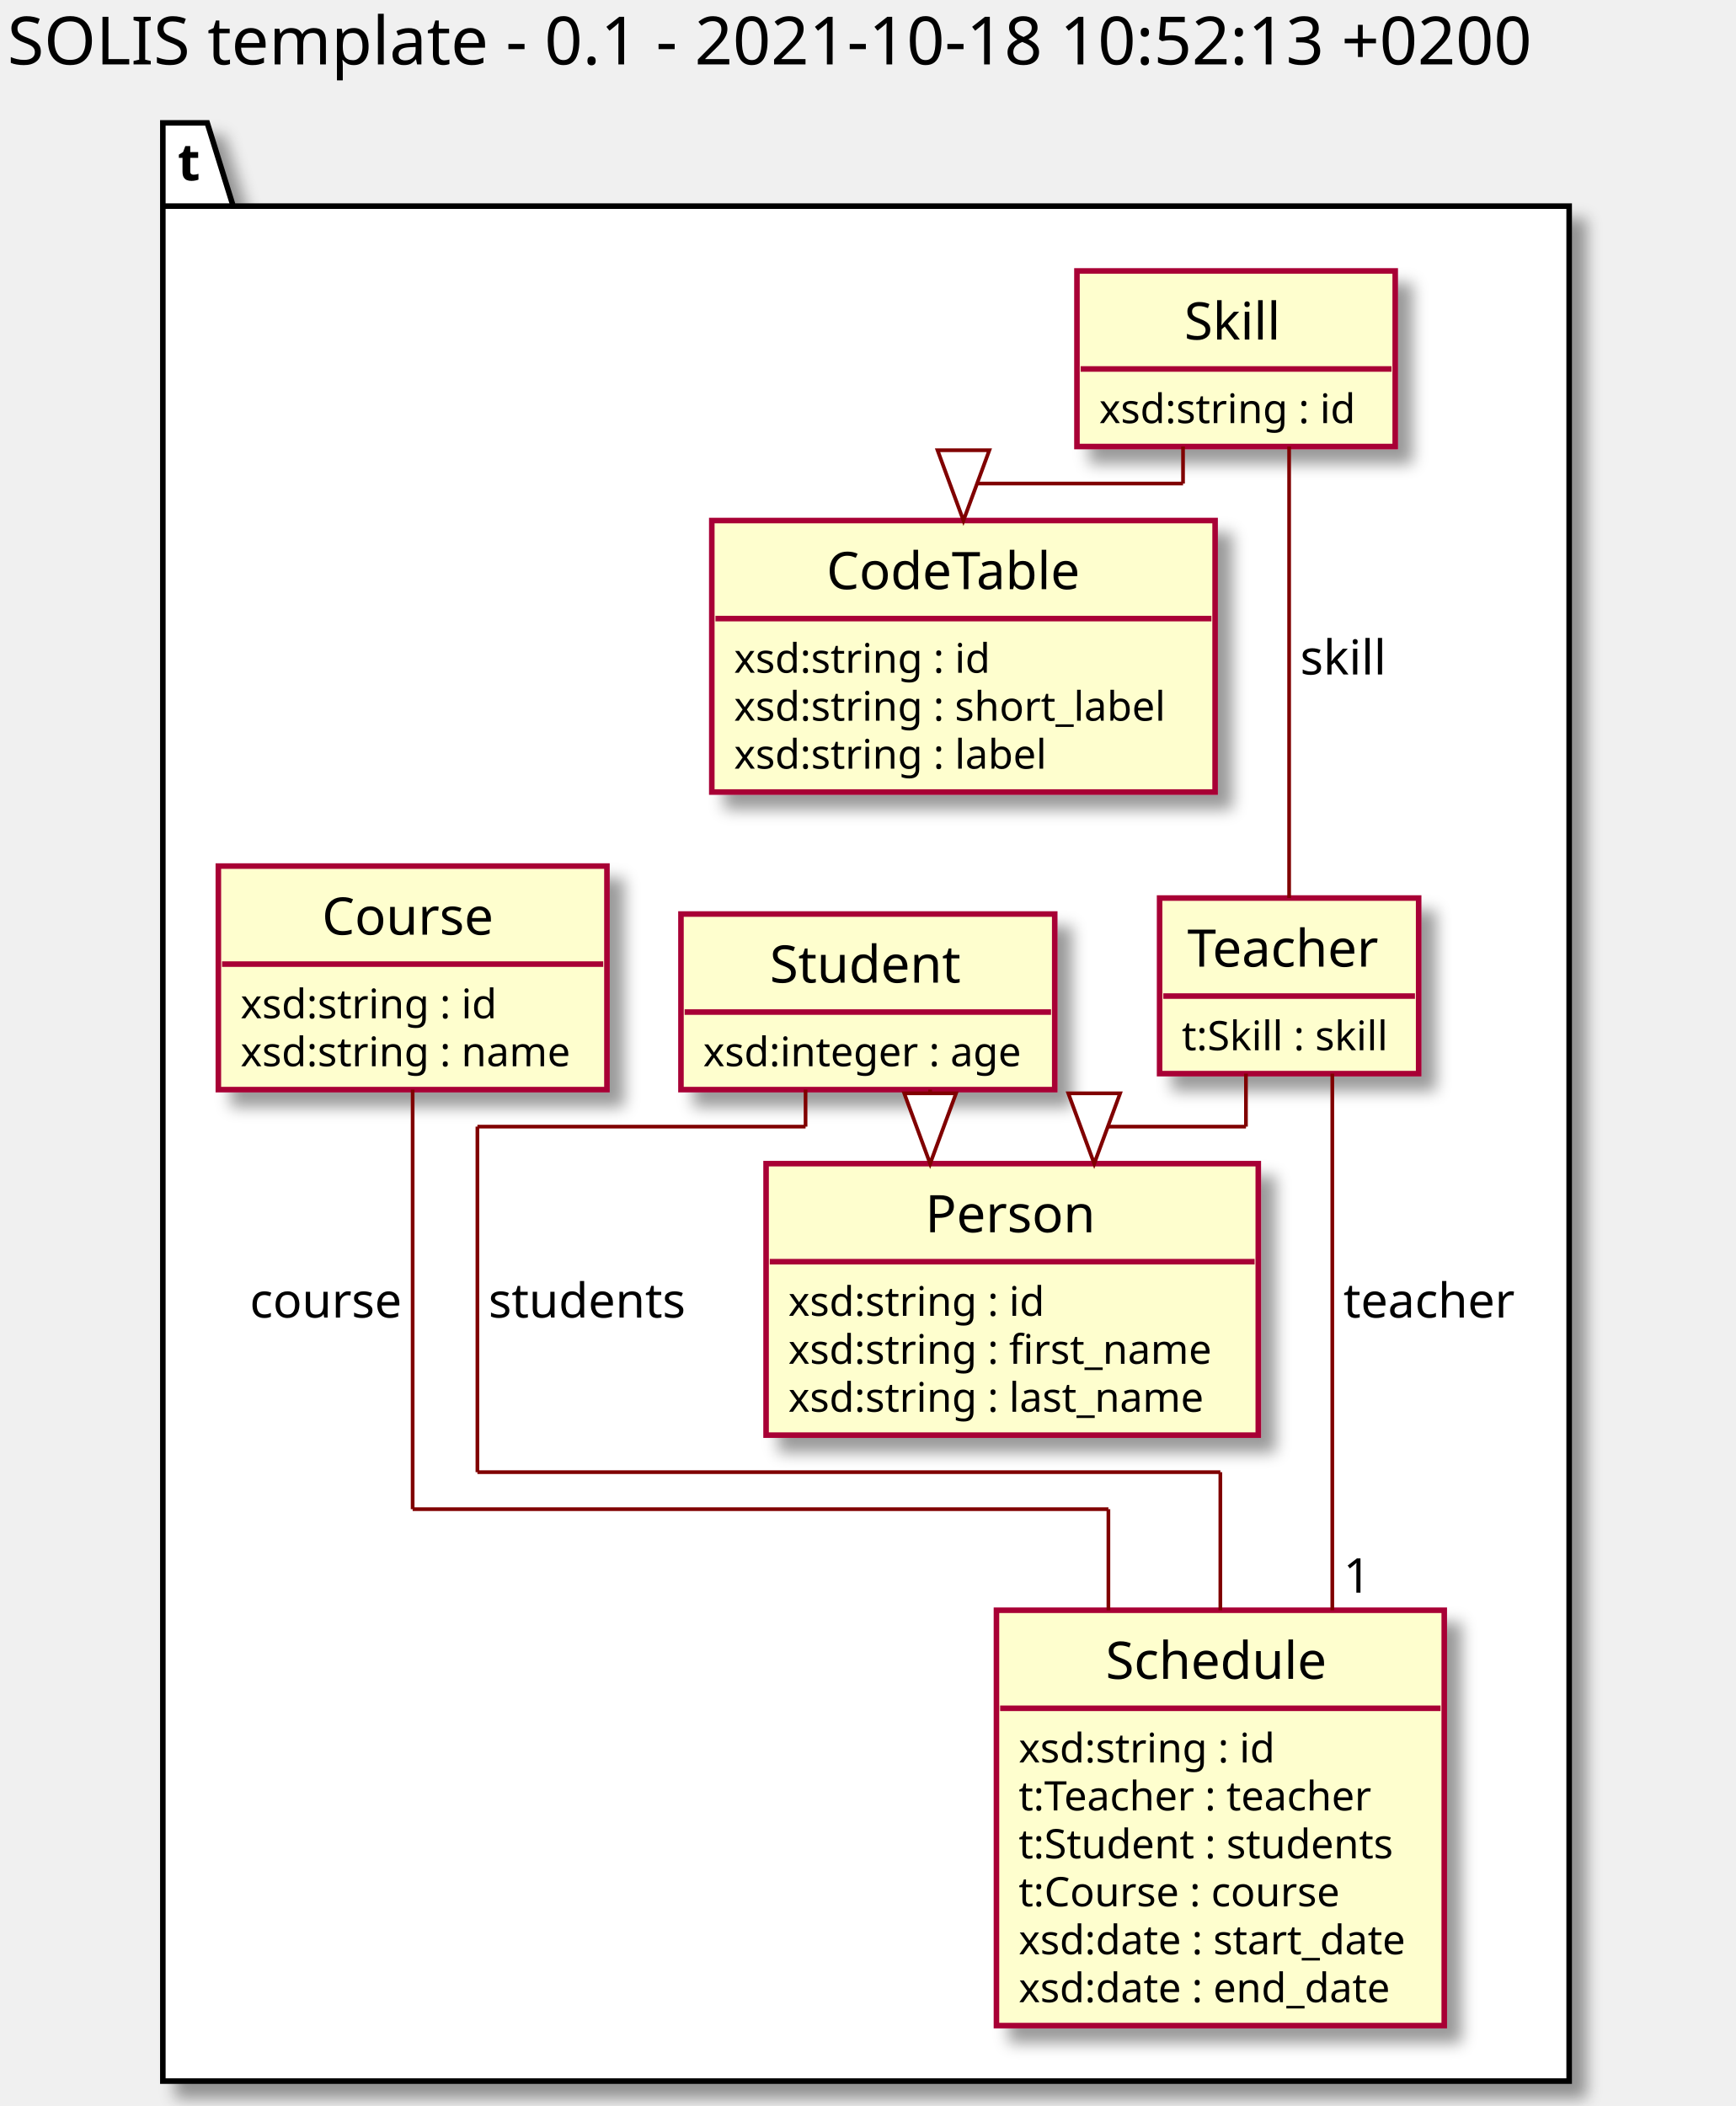
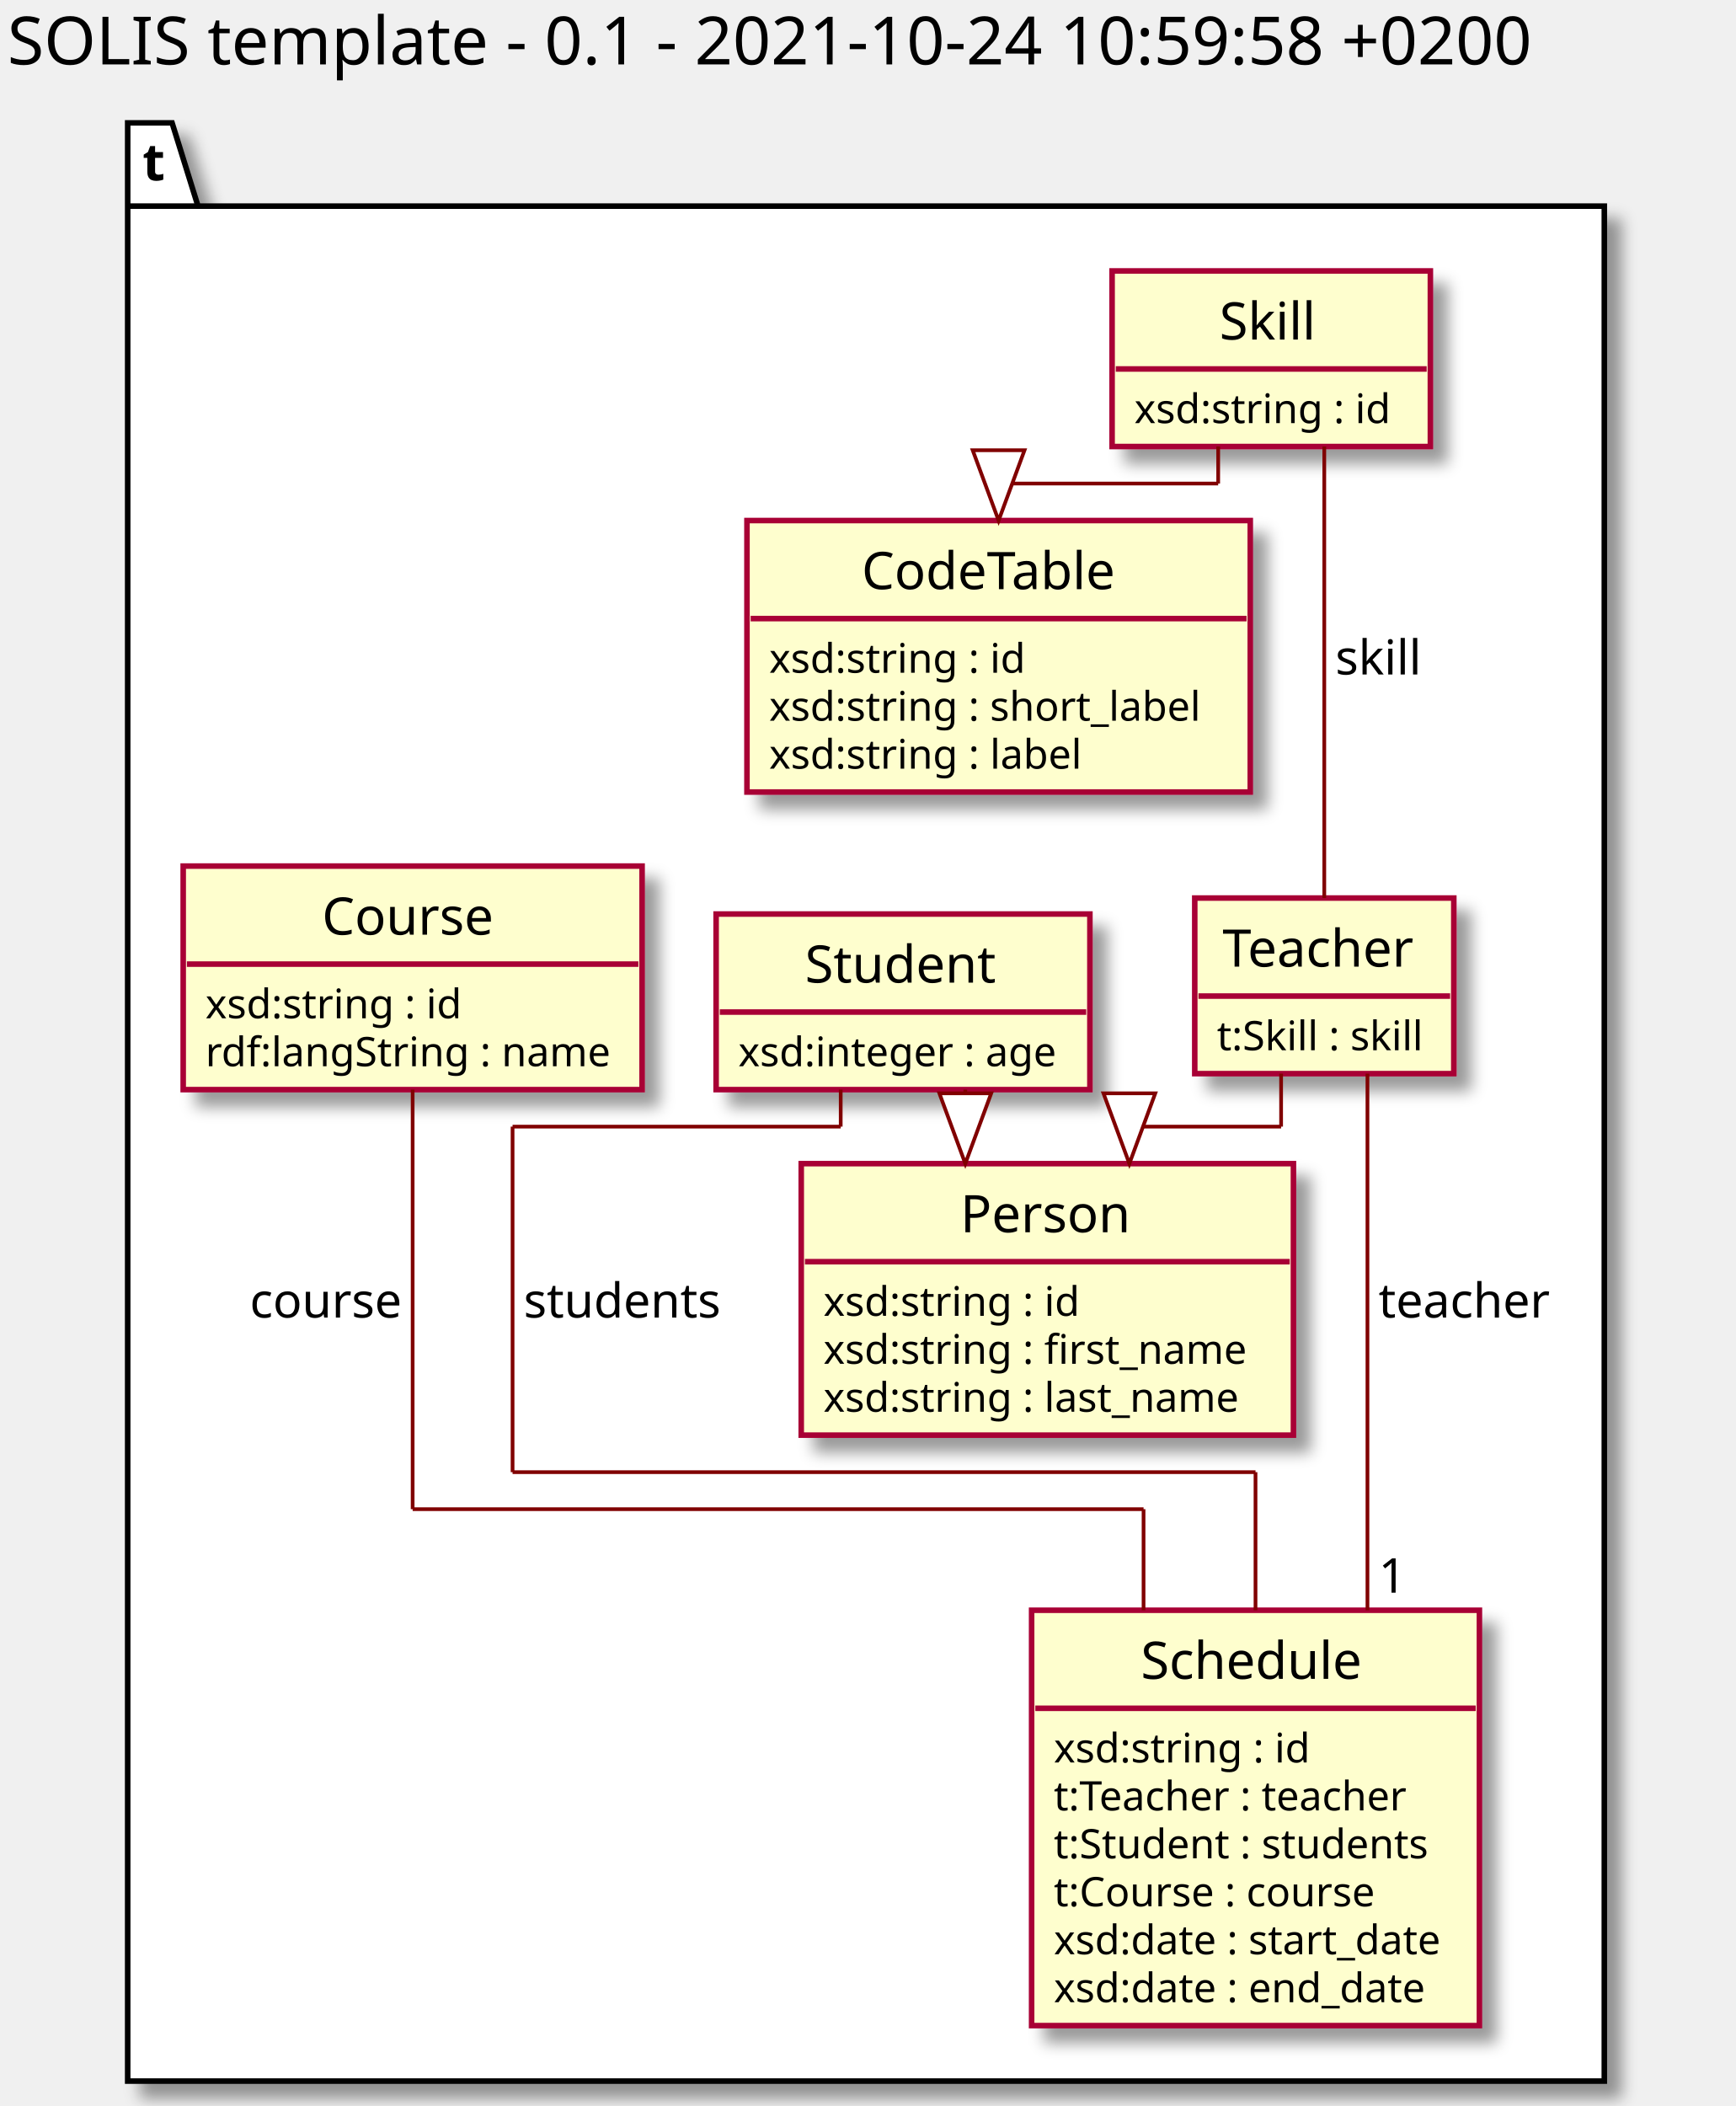
<svg xmlns="http://www.w3.org/2000/svg" contentScriptType="application/ecmascript" contentStyleType="text/css" height="569px" preserveAspectRatio="none" style="width:469px;height:569px;background:#FFFFFF;" version="1.1" viewBox="0 0 469 569" width="469px" zoomAndPan="magnify">
  <defs>
-     <filter height="300%" id="f3z1posuwwedr" width="300%" x="-1" y="-1">
+     <filter height="300%" id="f1fld79f0mghcf" width="300%" x="-1" y="-1">
      <feGaussianBlur result="blurOut" stdDeviation="2.0" />
      <feColorMatrix in="blurOut" result="blurOut2" type="matrix" values="0 0 0 0 0 0 0 0 0 0 0 0 0 0 0 0 0 0 .4 0" />
      <feOffset dx="4.0" dy="4.0" in="blurOut2" result="blurOut3" />
      <feBlend in="SourceGraphic" in2="blurOut3" mode="normal" />
    </filter>
  </defs>
  <g>
-     <text fill="#000000" font-family="sans-serif" font-size="18" lengthAdjust="spacing" textLength="460" x="2" y="17.402">SOLIS template - 0.1 - 2021-10-18 10:52:13 +0200</text>
-     <polygon fill="#FFFFFF" filter="url(#f3z1posuwwedr)" points="44,33.199,56,33.199,63,55.688,424,55.688,424,562.277,44,562.277,44,33.199" style="stroke:#000000;stroke-width:1.5;" />
-     <line style="stroke:#000000;stroke-width:1.5;" x1="44" x2="63" y1="55.688" y2="55.688" />
-     <text fill="#000000" font-family="sans-serif" font-size="14" font-weight="bold" lengthAdjust="spacing" textLength="6" x="48" y="48.734">t</text>
-     <rect codeLine="13" fill="#FEFECE" filter="url(#f3z1posuwwedr)" height="73.353" id="CodeTable" style="stroke:#A80036;stroke-width:1.5;" width="136" x="192.333" y="140.643" />
-     <text fill="#000000" font-family="sans-serif" font-size="14" lengthAdjust="spacing" textLength="74" x="223.333" y="159.178">CodeTable</text>
-     <line style="stroke:#A80036;stroke-width:1.5;" x1="193.333" x2="327.333" y1="167.131" y2="167.131" />
-     <text fill="#000000" font-family="sans-serif" font-size="11" lengthAdjust="spacing" textLength="74" x="198.333" y="181.766">xsd:string : id</text>
-     <text fill="#000000" font-family="sans-serif" font-size="11" lengthAdjust="spacing" textLength="124" x="198.333" y="194.721">xsd:string : short_label</text>
-     <text fill="#000000" font-family="sans-serif" font-size="11" lengthAdjust="spacing" textLength="89" x="198.333" y="207.676">xsd:string : label</text>
-     <rect codeLine="20" fill="#FEFECE" filter="url(#f3z1posuwwedr)" height="60.398" id="Course" style="stroke:#A80036;stroke-width:1.5;" width="105" x="59" y="233.996" />
+     <text fill="#000000" font-family="sans-serif" font-size="18" lengthAdjust="spacing" textLength="460" x="2" y="17.402">SOLIS template - 0.1 - 2021-10-24 10:59:58 +0200</text>
+     <polygon fill="#FFFFFF" filter="url(#f1fld79f0mghcf)" points="34.5,33.199,46.5,33.199,53.5,55.688,433.5,55.688,433.5,562.277,34.5,562.277,34.5,33.199" style="stroke:#000000;stroke-width:1.5;" />
+     <line style="stroke:#000000;stroke-width:1.5;" x1="34.5" x2="53.5" y1="55.688" y2="55.688" />
+     <text fill="#000000" font-family="sans-serif" font-size="14" font-weight="bold" lengthAdjust="spacing" textLength="6" x="38.5" y="48.734">t</text>
+     <rect codeLine="13" fill="#FEFECE" filter="url(#f1fld79f0mghcf)" height="73.353" id="CodeTable" style="stroke:#A80036;stroke-width:1.5;" width="136" x="201.833" y="140.643" />
+     <text fill="#000000" font-family="sans-serif" font-size="14" lengthAdjust="spacing" textLength="74" x="232.833" y="159.178">CodeTable</text>
+     <line style="stroke:#A80036;stroke-width:1.5;" x1="202.833" x2="336.833" y1="167.131" y2="167.131" />
+     <text fill="#000000" font-family="sans-serif" font-size="11" lengthAdjust="spacing" textLength="74" x="207.833" y="181.766">xsd:string : id</text>
+     <text fill="#000000" font-family="sans-serif" font-size="11" lengthAdjust="spacing" textLength="124" x="207.833" y="194.721">xsd:string : short_label</text>
+     <text fill="#000000" font-family="sans-serif" font-size="11" lengthAdjust="spacing" textLength="89" x="207.833" y="207.676">xsd:string : label</text>
+     <rect codeLine="20" fill="#FEFECE" filter="url(#f1fld79f0mghcf)" height="60.398" id="Course" style="stroke:#A80036;stroke-width:1.5;" width="124" x="49.5" y="233.996" />
    <text fill="#000000" font-family="sans-serif" font-size="14" lengthAdjust="spacing" textLength="49" x="87" y="252.531">Course</text>
-     <line style="stroke:#A80036;stroke-width:1.5;" x1="60" x2="163" y1="260.484" y2="260.484" />
-     <text fill="#000000" font-family="sans-serif" font-size="11" lengthAdjust="spacing" textLength="74" x="65" y="275.119">xsd:string : id</text>
-     <text fill="#000000" font-family="sans-serif" font-size="11" lengthAdjust="spacing" textLength="93" x="65" y="288.074">xsd:string : name</text>
-     <rect codeLine="26" fill="#FEFECE" filter="url(#f3z1posuwwedr)" height="73.353" id="Person" style="stroke:#A80036;stroke-width:1.5;" width="133" x="207" y="314.394" />
-     <text fill="#000000" font-family="sans-serif" font-size="14" lengthAdjust="spacing" textLength="47" x="250" y="332.93">Person</text>
-     <line style="stroke:#A80036;stroke-width:1.5;" x1="208" x2="339" y1="340.883" y2="340.883" />
-     <text fill="#000000" font-family="sans-serif" font-size="11" lengthAdjust="spacing" textLength="74" x="213" y="355.518">xsd:string : id</text>
-     <text fill="#000000" font-family="sans-serif" font-size="11" lengthAdjust="spacing" textLength="121" x="213" y="368.473">xsd:string : first_name</text>
-     <text fill="#000000" font-family="sans-serif" font-size="11" lengthAdjust="spacing" textLength="118" x="213" y="381.428">xsd:string : last_name</text>
-     <rect codeLine="33" fill="#FEFECE" filter="url(#f3z1posuwwedr)" height="112.219" id="Schedule" style="stroke:#A80036;stroke-width:1.5;" width="121" x="269.25" y="435.059" />
-     <text fill="#000000" font-family="sans-serif" font-size="14" lengthAdjust="spacing" textLength="62" x="298.75" y="453.594">Schedule</text>
-     <line style="stroke:#A80036;stroke-width:1.5;" x1="270.25" x2="389.25" y1="461.547" y2="461.547" />
-     <text fill="#000000" font-family="sans-serif" font-size="11" lengthAdjust="spacing" textLength="74" x="275.25" y="476.182">xsd:string : id</text>
-     <text fill="#000000" font-family="sans-serif" font-size="11" lengthAdjust="spacing" textLength="99" x="275.25" y="489.137">t:Teacher : teacher</text>
-     <text fill="#000000" font-family="sans-serif" font-size="11" lengthAdjust="spacing" textLength="104" x="275.25" y="502.092">t:Student : students</text>
-     <text fill="#000000" font-family="sans-serif" font-size="11" lengthAdjust="spacing" textLength="92" x="275.25" y="515.047">t:Course : course</text>
-     <text fill="#000000" font-family="sans-serif" font-size="11" lengthAdjust="spacing" textLength="109" x="275.25" y="528.002">xsd:date : start_date</text>
-     <text fill="#000000" font-family="sans-serif" font-size="11" lengthAdjust="spacing" textLength="104" x="275.25" y="540.957">xsd:date : end_date</text>
-     <rect codeLine="57" fill="#FEFECE" filter="url(#f3z1posuwwedr)" height="47.443" id="Teacher" style="stroke:#A80036;stroke-width:1.5;" width="70" x="313.333" y="242.633" />
-     <text fill="#000000" font-family="sans-serif" font-size="14" lengthAdjust="spacing" textLength="55" x="320.833" y="261.168">Teacher</text>
-     <line style="stroke:#A80036;stroke-width:1.5;" x1="314.333" x2="382.333" y1="269.121" y2="269.121" />
-     <text fill="#000000" font-family="sans-serif" font-size="11" lengthAdjust="spacing" textLength="58" x="319.333" y="283.756">t:Skill : skill</text>
-     <rect codeLine="51" fill="#FEFECE" filter="url(#f3z1posuwwedr)" height="47.443" id="Student" style="stroke:#A80036;stroke-width:1.5;" width="101" x="184" y="246.951" />
-     <text fill="#000000" font-family="sans-serif" font-size="14" lengthAdjust="spacing" textLength="53" x="208" y="265.486">Student</text>
-     <line style="stroke:#A80036;stroke-width:1.5;" x1="185" x2="284" y1="273.44" y2="273.44" />
-     <text fill="#000000" font-family="sans-serif" font-size="11" lengthAdjust="spacing" textLength="89" x="190" y="288.074">xsd:integer : age</text>
-     <rect codeLine="45" fill="#FEFECE" filter="url(#f3z1posuwwedr)" height="47.443" id="Skill" style="stroke:#A80036;stroke-width:1.5;" width="86" x="291" y="73.199" />
-     <text fill="#000000" font-family="sans-serif" font-size="14" lengthAdjust="spacing" textLength="28" x="320" y="91.734">Skill</text>
-     <line style="stroke:#A80036;stroke-width:1.5;" x1="292" x2="376" y1="99.688" y2="99.688" />
-     <text fill="#000000" font-family="sans-serif" font-size="11" lengthAdjust="spacing" textLength="74" x="297" y="114.322">xsd:string : id</text>
-     <line style="stroke:#800000;stroke-width:1.0;" x1="360" x2="360" y1="290.076" y2="435.059" />
-     <text fill="#000000" font-family="sans-serif" font-size="13" lengthAdjust="spacing" textLength="46" x="363" y="355.984">teacher</text>
-     <text fill="#000000" font-family="sans-serif" font-size="13" lengthAdjust="spacing" textLength="8" x="363" y="430.316">1</text>
-     <line style="stroke:#800000;stroke-width:1.0;" x1="217.667" x2="217.667" y1="294.394" y2="304.394" />
-     <line style="stroke:#800000;stroke-width:1.0;" x1="217.667" x2="129" y1="304.394" y2="304.394" />
-     <line style="stroke:#800000;stroke-width:1.0;" x1="129" x2="129" y1="304.394" y2="397.748" />
-     <line style="stroke:#800000;stroke-width:1.0;" x1="129" x2="329.75" y1="397.748" y2="397.748" />
-     <line style="stroke:#800000;stroke-width:1.0;" x1="329.75" x2="329.75" y1="397.748" y2="435.059" />
-     <text fill="#000000" font-family="sans-serif" font-size="13" lengthAdjust="spacing" textLength="55" x="132" y="355.984">students</text>
+     <line style="stroke:#A80036;stroke-width:1.5;" x1="50.5" x2="172.5" y1="260.484" y2="260.484" />
+     <text fill="#000000" font-family="sans-serif" font-size="11" lengthAdjust="spacing" textLength="74" x="55.5" y="275.119">xsd:string : id</text>
+     <text fill="#000000" font-family="sans-serif" font-size="11" lengthAdjust="spacing" textLength="112" x="55.5" y="288.074">rdf:langString : name</text>
+     <rect codeLine="26" fill="#FEFECE" filter="url(#f1fld79f0mghcf)" height="73.353" id="Person" style="stroke:#A80036;stroke-width:1.5;" width="133" x="216.5" y="314.394" />
+     <text fill="#000000" font-family="sans-serif" font-size="14" lengthAdjust="spacing" textLength="47" x="259.5" y="332.93">Person</text>
+     <line style="stroke:#A80036;stroke-width:1.5;" x1="217.5" x2="348.5" y1="340.883" y2="340.883" />
+     <text fill="#000000" font-family="sans-serif" font-size="11" lengthAdjust="spacing" textLength="74" x="222.5" y="355.518">xsd:string : id</text>
+     <text fill="#000000" font-family="sans-serif" font-size="11" lengthAdjust="spacing" textLength="121" x="222.5" y="368.473">xsd:string : first_name</text>
+     <text fill="#000000" font-family="sans-serif" font-size="11" lengthAdjust="spacing" textLength="118" x="222.5" y="381.428">xsd:string : last_name</text>
+     <rect codeLine="33" fill="#FEFECE" filter="url(#f1fld79f0mghcf)" height="112.219" id="Schedule" style="stroke:#A80036;stroke-width:1.5;" width="121" x="278.75" y="435.059" />
+     <text fill="#000000" font-family="sans-serif" font-size="14" lengthAdjust="spacing" textLength="62" x="308.25" y="453.594">Schedule</text>
+     <line style="stroke:#A80036;stroke-width:1.5;" x1="279.75" x2="398.75" y1="461.547" y2="461.547" />
+     <text fill="#000000" font-family="sans-serif" font-size="11" lengthAdjust="spacing" textLength="74" x="284.75" y="476.182">xsd:string : id</text>
+     <text fill="#000000" font-family="sans-serif" font-size="11" lengthAdjust="spacing" textLength="99" x="284.75" y="489.137">t:Teacher : teacher</text>
+     <text fill="#000000" font-family="sans-serif" font-size="11" lengthAdjust="spacing" textLength="104" x="284.75" y="502.092">t:Student : students</text>
+     <text fill="#000000" font-family="sans-serif" font-size="11" lengthAdjust="spacing" textLength="92" x="284.75" y="515.047">t:Course : course</text>
+     <text fill="#000000" font-family="sans-serif" font-size="11" lengthAdjust="spacing" textLength="109" x="284.75" y="528.002">xsd:date : start_date</text>
+     <text fill="#000000" font-family="sans-serif" font-size="11" lengthAdjust="spacing" textLength="104" x="284.75" y="540.957">xsd:date : end_date</text>
+     <rect codeLine="57" fill="#FEFECE" filter="url(#f1fld79f0mghcf)" height="47.443" id="Teacher" style="stroke:#A80036;stroke-width:1.5;" width="70" x="322.833" y="242.633" />
+     <text fill="#000000" font-family="sans-serif" font-size="14" lengthAdjust="spacing" textLength="55" x="330.333" y="261.168">Teacher</text>
+     <line style="stroke:#A80036;stroke-width:1.5;" x1="323.833" x2="391.833" y1="269.121" y2="269.121" />
+     <text fill="#000000" font-family="sans-serif" font-size="11" lengthAdjust="spacing" textLength="58" x="328.833" y="283.756">t:Skill : skill</text>
+     <rect codeLine="51" fill="#FEFECE" filter="url(#f1fld79f0mghcf)" height="47.443" id="Student" style="stroke:#A80036;stroke-width:1.5;" width="101" x="193.5" y="246.951" />
+     <text fill="#000000" font-family="sans-serif" font-size="14" lengthAdjust="spacing" textLength="53" x="217.5" y="265.486">Student</text>
+     <line style="stroke:#A80036;stroke-width:1.5;" x1="194.5" x2="293.5" y1="273.44" y2="273.44" />
+     <text fill="#000000" font-family="sans-serif" font-size="11" lengthAdjust="spacing" textLength="89" x="199.5" y="288.074">xsd:integer : age</text>
+     <rect codeLine="45" fill="#FEFECE" filter="url(#f1fld79f0mghcf)" height="47.443" id="Skill" style="stroke:#A80036;stroke-width:1.5;" width="86" x="300.5" y="73.199" />
+     <text fill="#000000" font-family="sans-serif" font-size="14" lengthAdjust="spacing" textLength="28" x="329.5" y="91.734">Skill</text>
+     <line style="stroke:#A80036;stroke-width:1.5;" x1="301.5" x2="385.5" y1="99.688" y2="99.688" />
+     <text fill="#000000" font-family="sans-serif" font-size="11" lengthAdjust="spacing" textLength="74" x="306.5" y="114.322">xsd:string : id</text>
+     <line style="stroke:#800000;stroke-width:1.0;" x1="369.5" x2="369.5" y1="290.076" y2="435.059" />
+     <text fill="#000000" font-family="sans-serif" font-size="13" lengthAdjust="spacing" textLength="46" x="372.5" y="355.984">teacher</text>
+     <text fill="#000000" font-family="sans-serif" font-size="13" lengthAdjust="spacing" textLength="8" x="372.5" y="430.316">1</text>
+     <line style="stroke:#800000;stroke-width:1.0;" x1="227.167" x2="227.167" y1="294.394" y2="304.394" />
+     <line style="stroke:#800000;stroke-width:1.0;" x1="227.167" x2="138.5" y1="304.394" y2="304.394" />
+     <line style="stroke:#800000;stroke-width:1.0;" x1="138.5" x2="138.5" y1="304.394" y2="397.748" />
+     <line style="stroke:#800000;stroke-width:1.0;" x1="138.5" x2="339.25" y1="397.748" y2="397.748" />
+     <line style="stroke:#800000;stroke-width:1.0;" x1="339.25" x2="339.25" y1="397.748" y2="435.059" />
+     <text fill="#000000" font-family="sans-serif" font-size="13" lengthAdjust="spacing" textLength="55" x="141.5" y="355.984">students</text>
    <line style="stroke:#800000;stroke-width:1.0;" x1="111.5" x2="111.5" y1="294.394" y2="407.748" />
-     <line style="stroke:#800000;stroke-width:1.0;" x1="111.5" x2="299.5" y1="407.748" y2="407.748" />
-     <line style="stroke:#800000;stroke-width:1.0;" x1="299.5" x2="299.5" y1="407.748" y2="435.059" />
+     <line style="stroke:#800000;stroke-width:1.0;" x1="111.5" x2="309" y1="407.748" y2="407.748" />
+     <line style="stroke:#800000;stroke-width:1.0;" x1="309" x2="309" y1="407.748" y2="435.059" />
    <text fill="#000000" font-family="sans-serif" font-size="13" lengthAdjust="spacing" textLength="42" x="67.5" y="355.984">course</text>
-     <line style="stroke:#800000;stroke-width:1.0;" x1="319.667" x2="319.667" y1="120.643" y2="130.643" />
-     <line style="stroke:#800000;stroke-width:1.0;" x1="319.667" x2="260.333" y1="130.643" y2="130.643" />
-     <line style="stroke:#800000;stroke-width:1.0;" x1="260.333" x2="260.333" y1="130.643" y2="140.643" />
-     <polygon fill="#FFFFFF" points="260.333,140.643,267.333,121.643,253.333,121.643,260.333,140.643" style="stroke:#800000;stroke-width:1.0;" />
-     <line style="stroke:#800000;stroke-width:1.0;" x1="251.333" x2="251.333" y1="294.394" y2="314.394" />
-     <polygon fill="#FFFFFF" points="251.333,314.394,258.333,295.394,244.333,295.394,251.333,314.394" style="stroke:#800000;stroke-width:1.0;" />
-     <line style="stroke:#800000;stroke-width:1.0;" x1="348.333" x2="348.333" y1="120.643" y2="242.633" />
-     <text fill="#000000" font-family="sans-serif" font-size="13" lengthAdjust="spacing" textLength="27" x="351.333" y="182.232">skill</text>
-     <line style="stroke:#800000;stroke-width:1.0;" x1="336.667" x2="336.667" y1="290.076" y2="304.394" />
-     <line style="stroke:#800000;stroke-width:1.0;" x1="336.667" x2="295.667" y1="304.394" y2="304.394" />
-     <line style="stroke:#800000;stroke-width:1.0;" x1="295.667" x2="295.667" y1="304.394" y2="314.394" />
-     <polygon fill="#FFFFFF" points="295.667,314.394,302.667,295.394,288.667,295.394,295.667,314.394" style="stroke:#800000;stroke-width:1.0;" />
+     <line style="stroke:#800000;stroke-width:1.0;" x1="329.167" x2="329.167" y1="120.643" y2="130.643" />
+     <line style="stroke:#800000;stroke-width:1.0;" x1="329.167" x2="269.833" y1="130.643" y2="130.643" />
+     <line style="stroke:#800000;stroke-width:1.0;" x1="269.833" x2="269.833" y1="130.643" y2="140.643" />
+     <polygon fill="#FFFFFF" points="269.833,140.643,276.833,121.643,262.833,121.643,269.833,140.643" style="stroke:#800000;stroke-width:1.0;" />
+     <line style="stroke:#800000;stroke-width:1.0;" x1="260.833" x2="260.833" y1="294.394" y2="314.394" />
+     <polygon fill="#FFFFFF" points="260.833,314.394,267.833,295.394,253.833,295.394,260.833,314.394" style="stroke:#800000;stroke-width:1.0;" />
+     <line style="stroke:#800000;stroke-width:1.0;" x1="357.833" x2="357.833" y1="120.643" y2="242.633" />
+     <text fill="#000000" font-family="sans-serif" font-size="13" lengthAdjust="spacing" textLength="27" x="360.833" y="182.232">skill</text>
+     <line style="stroke:#800000;stroke-width:1.0;" x1="346.167" x2="346.167" y1="290.076" y2="304.394" />
+     <line style="stroke:#800000;stroke-width:1.0;" x1="346.167" x2="305.167" y1="304.394" y2="304.394" />
+     <line style="stroke:#800000;stroke-width:1.0;" x1="305.167" x2="305.167" y1="304.394" y2="314.394" />
+     <polygon fill="#FFFFFF" points="305.167,314.394,312.167,295.394,298.167,295.394,305.167,314.394" style="stroke:#800000;stroke-width:1.0;" />
  </g>
</svg>
